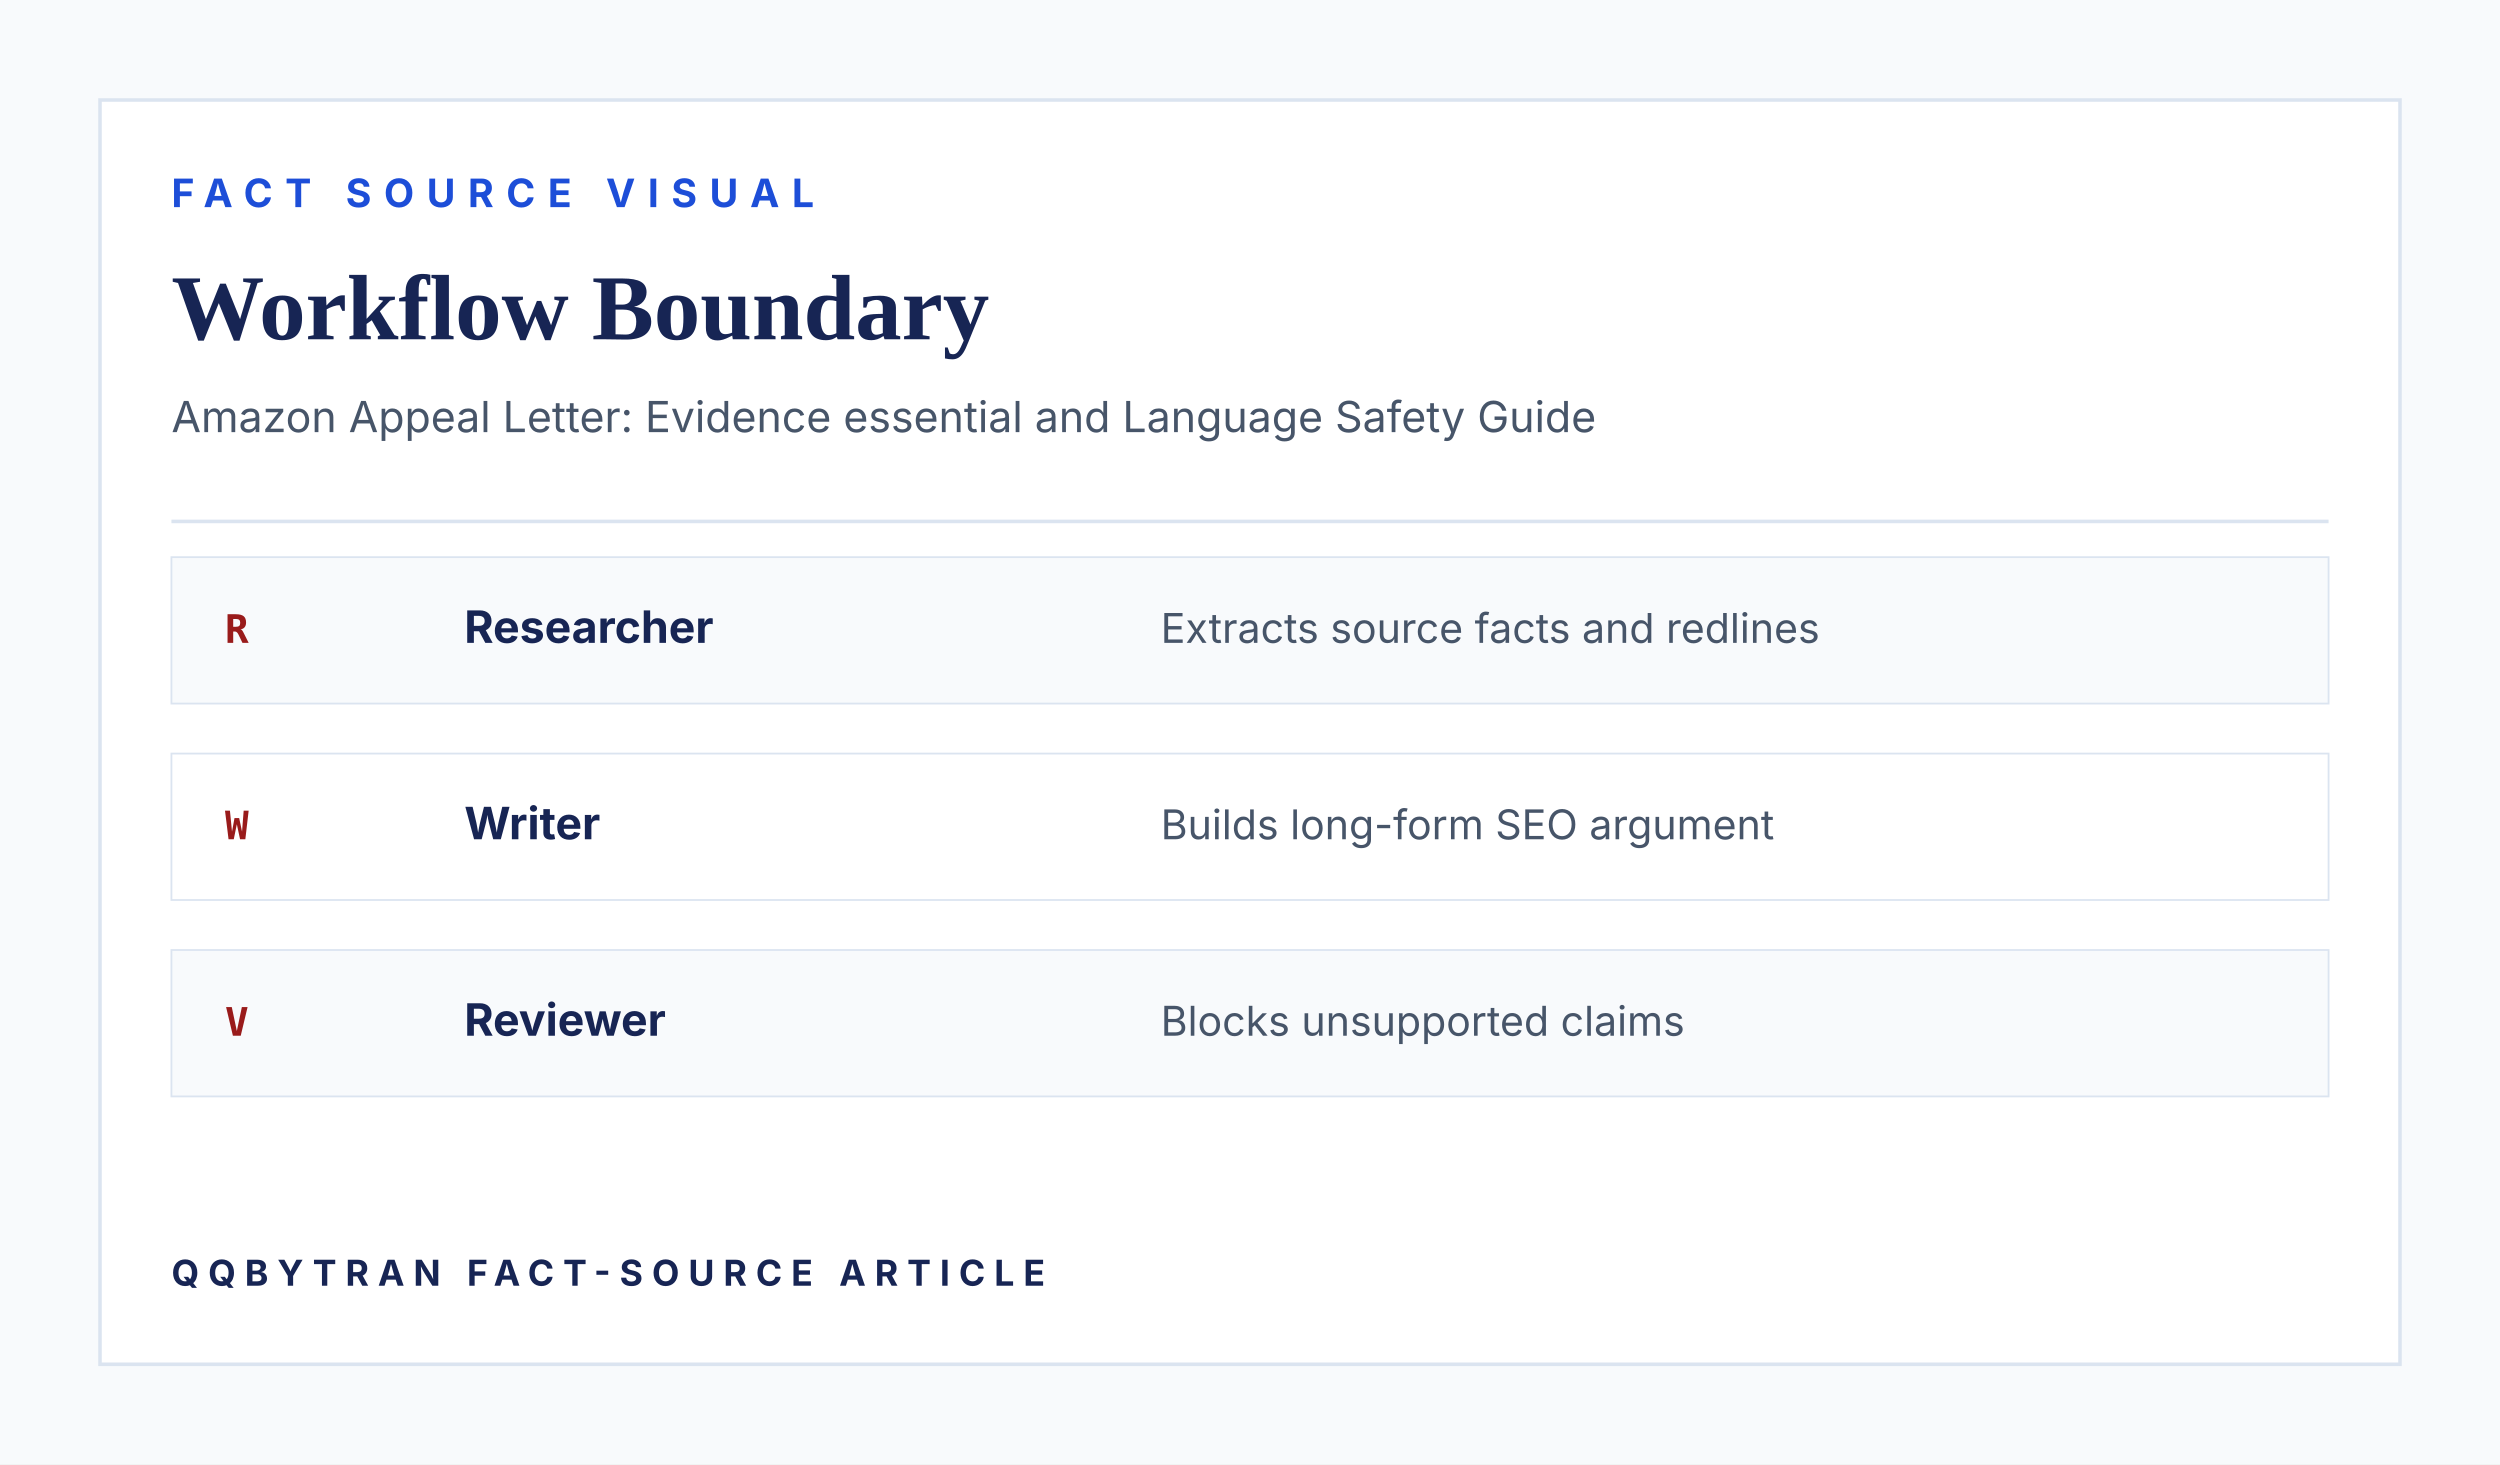
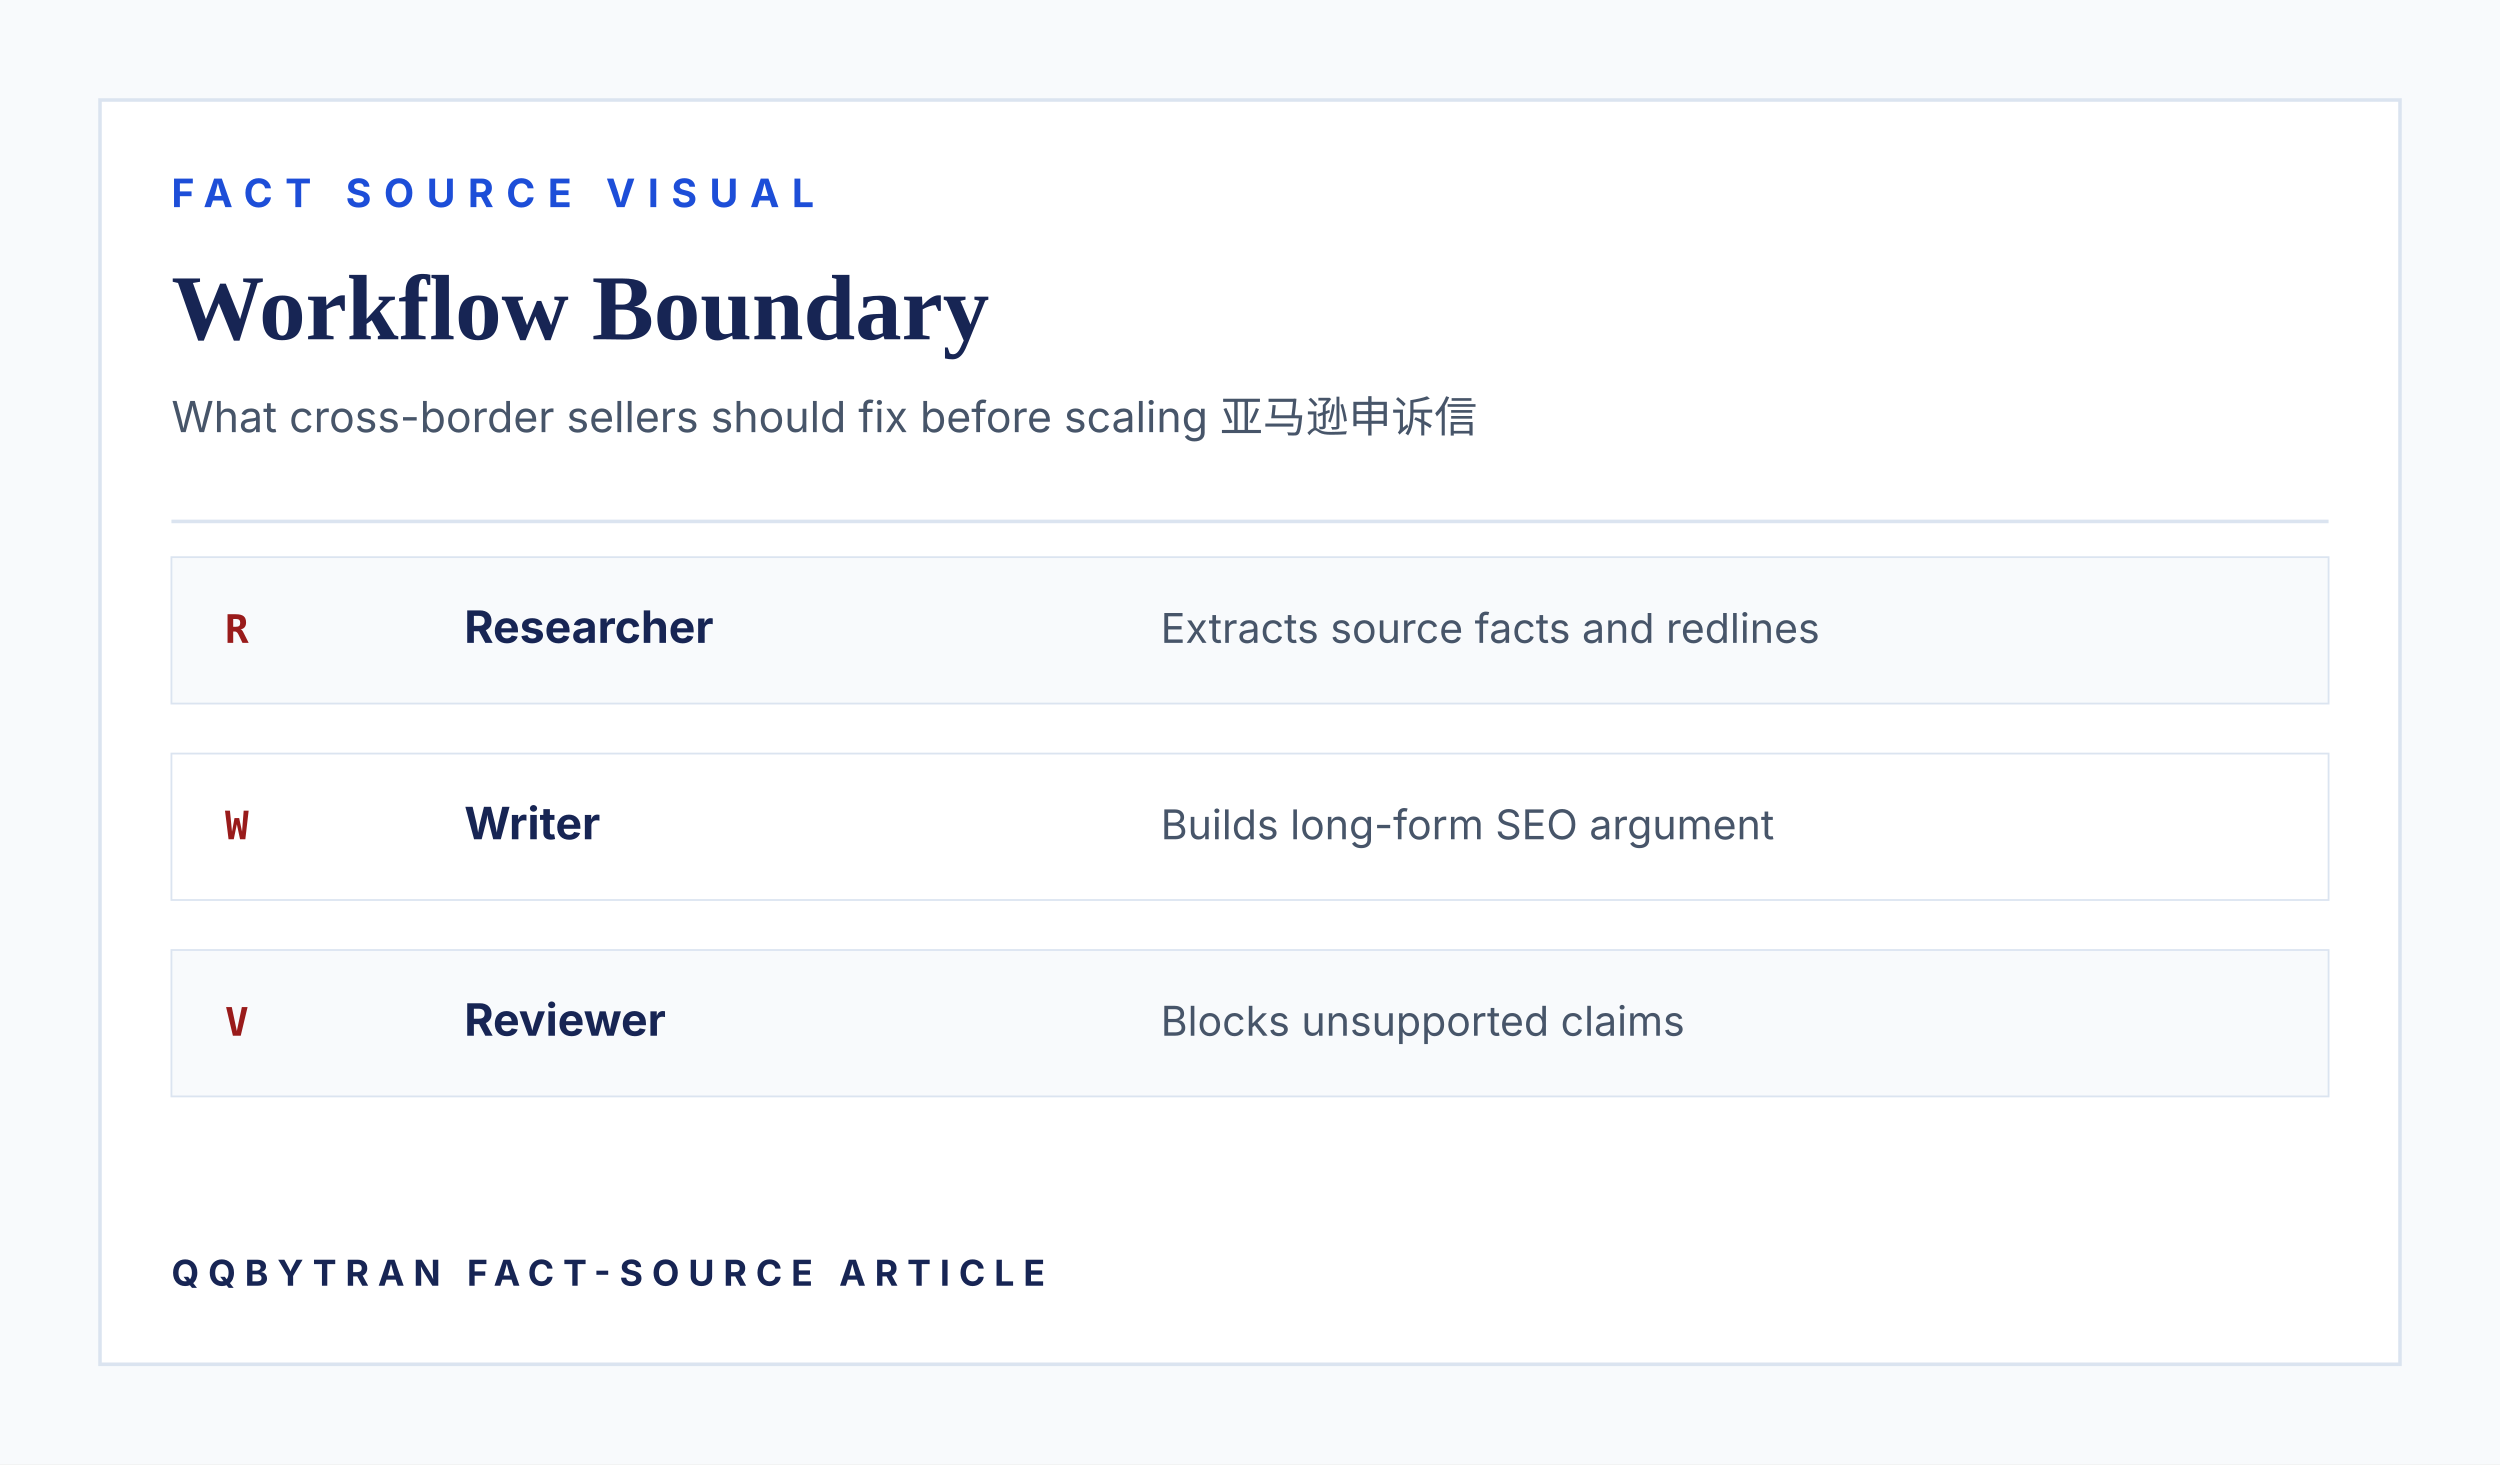
<svg xmlns="http://www.w3.org/2000/svg" width="1400" height="820" viewBox="0 0 1400 820" role="img" aria-label="Workflow Boundary">
  <rect width="1400" height="820" fill="#f8fafc" />
  <rect x="56" y="56" width="1288" height="708" fill="#ffffff" stroke="#dbe4f0" stroke-width="2" />
  <text x="96" y="116" fill="#1d4ed8" font-family="Inter, Arial, sans-serif" font-size="22" font-weight="700" letter-spacing="7">FACT SOURCE VISUAL</text>
  <text x="96" y="190" fill="#172554" font-family="Georgia, 'Times New Roman', serif" font-size="52" font-weight="600">Workflow Boundary</text>
-   <text x="96" y="242" fill="#475569" font-family="Inter, Arial, sans-serif" font-size="24">Amazon Appeal Letter: Evidence essential and Language Safety Guide</text>
+   <text x="96" y="242" fill="#475569" font-family="Inter, Arial, sans-serif" font-size="24">What cross-border sellers should fix before scaling 亚马逊申诉信</text>
  <line x1="96" y1="292" x2="1304" y2="292" stroke="#dbe4f0" stroke-width="2" />
  <rect x="96" y="312" width="1208" height="82" fill="#f8fafc" stroke="#dbe4f0" stroke-width="1" />
  <text x="126" y="360" fill="#991b1b" font-family="JetBrains Mono, Consolas, monospace" font-size="22" font-weight="700">R</text>
  <text x="260" y="360" fill="#172554" font-family="Inter, Arial, sans-serif" font-size="25" font-weight="700">Researcher</text>
  <text x="650" y="360" fill="#475569" font-family="Inter, Arial, sans-serif" font-size="23">Extracts source facts and redlines</text>
  <rect x="96" y="422" width="1208" height="82" fill="#ffffff" stroke="#dbe4f0" stroke-width="1" />
  <text x="126" y="470" fill="#991b1b" font-family="JetBrains Mono, Consolas, monospace" font-size="22" font-weight="700">W</text>
  <text x="260" y="470" fill="#172554" font-family="Inter, Arial, sans-serif" font-size="25" font-weight="700">Writer</text>
  <text x="650" y="470" fill="#475569" font-family="Inter, Arial, sans-serif" font-size="23">Builds long-form SEO argument</text>
  <rect x="96" y="532" width="1208" height="82" fill="#f8fafc" stroke="#dbe4f0" stroke-width="1" />
  <text x="126" y="580" fill="#991b1b" font-family="JetBrains Mono, Consolas, monospace" font-size="22" font-weight="700">V</text>
  <text x="260" y="580" fill="#172554" font-family="Inter, Arial, sans-serif" font-size="25" font-weight="700">Reviewer</text>
  <text x="650" y="580" fill="#475569" font-family="Inter, Arial, sans-serif" font-size="23">Blocks unsupported claims</text>
  <text x="96" y="720" fill="#172554" font-family="Inter, Arial, sans-serif" font-size="20" font-weight="700" letter-spacing="5">QQBYTRAN FACT-SOURCE ARTICLE</text>
</svg>
